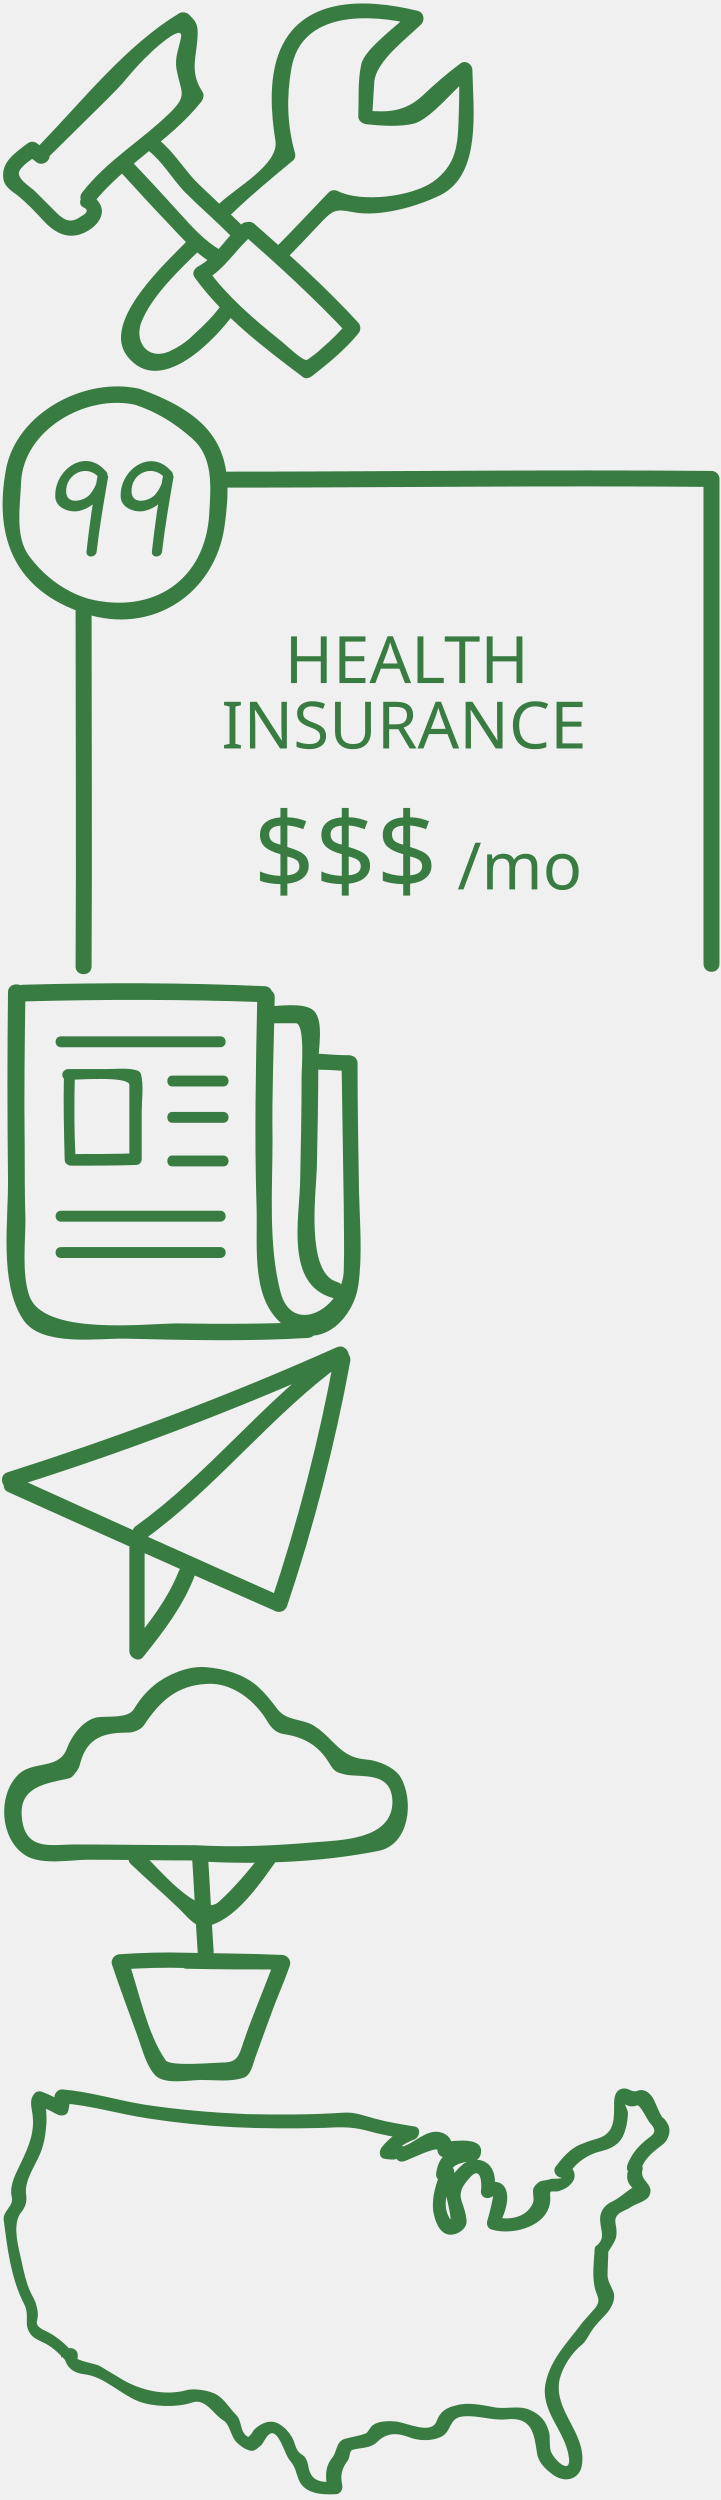
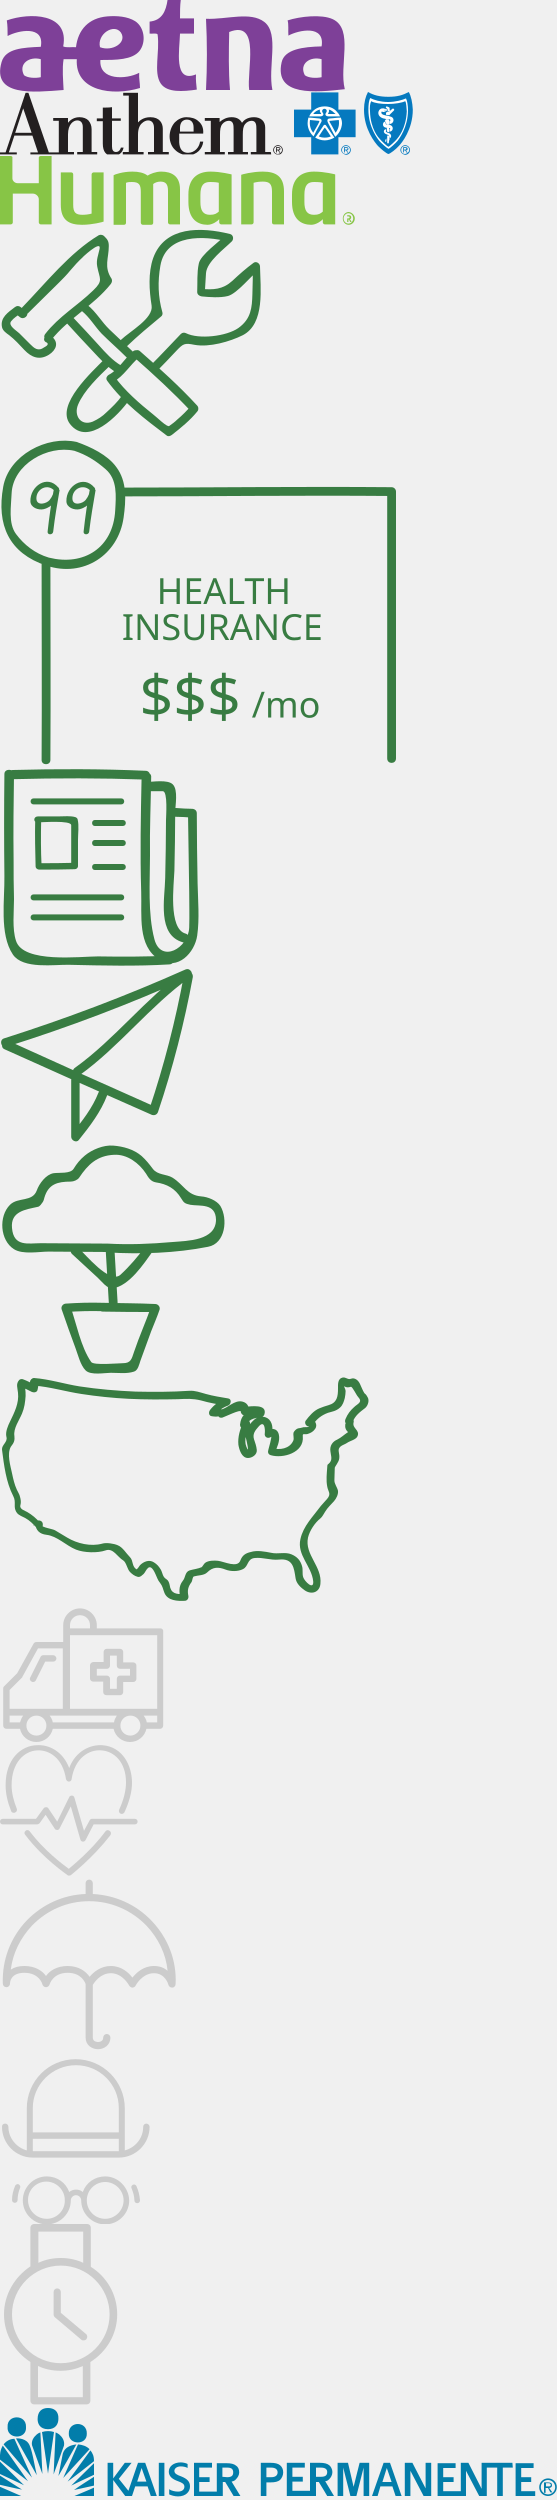
- <svg xmlns="http://www.w3.org/2000/svg" width="99.1" height="344" viewBox="0 0 99.1 344">
-   <svg viewBox="0 0 65.6 52.7" enable-background="new 0 0 65.6 52.7" width="65.6" height="52.7" id="icon_build" y="0">
+ <svg xmlns="http://www.w3.org/2000/svg" width="139.2" height="625" viewBox="0 0 139.2 625">
+   <svg viewBox="0 0 86.2 22.9" enable-background="new 0 0 86.2 22.9" width="86.2" height="22.9" id="aetna" y="0">
+     <g fill="#7E4098">
+       <path d="M49 18.6c-5.7 2.3-4.1-6.2-4-10.2h3.5V4.6H45c0-1.6 0-3.2.2-4.7h-3.3c-.4 2.9-1.4 5.2-4.5 5.5v3c.6.1 1.7-.2 2 .2.6 4.5-1.1 9.5.8 12.3 1.6 2.3 5.5 2 9 1.5-.1-1.2-.3-2.3-.2-3.8zM33.8 5.3c-1.9-1.2-4.6-1.4-7-1.2-4.6.4-7.3 3.3-7.8 7.7-1-.1-2.4.2-3.2-.2 1.6-8.4-8.4-8.5-14.1-6.5.2 1.2.2 2.6.2 3.9 2.6-1.4 9.3-2.8 8.3 2.7-4.5.2-8.8.4-9.8 3.8-2.5 8.7 7.9 7.6 15.5 7-.1-2.3-.4-5.4 0-7.7h3.3c-.5 8 8.9 9.3 15.8 7.2 0-1.3-.3-2.4-.2-3.8-3.2 1.7-10.1 2-9.7-3.2 3.8 0 8 0 9.8-2.3 1.7-2.2 1.2-5.9-1.1-7.4zm-23.6 14c-1.4.3-3.3.2-4.2-.5-1.5-2.9 1.4-4.8 4.2-4v4.5zM25 11.8c-.8-3.3 3.5-6 5.2-3.7 1.7 2.5-2.1 4.9-5.2 3.7zM66.1 5.5c-3.5-2.7-9.3-.6-14.6-.8.3 5.6.3 12.2 0 17.8h6c-.4-4.8-.3-9.6-.2-14.5 8-3.2 4.3 9.8 5 14.5h5.8c-1.2-5.8 1.8-14-2-17zM83.2 4.8c-2.8-1.3-8.2-.7-11.3.3.3 1 .1 2.5.2 3.8 2.6-1.4 9.2-2.8 8.3 2.7-4.6.1-9.3.7-10 4-1.9 8.6 8.6 7.5 15.8 6.7-1.5-5.9 2.3-15-3-17.5zm-2.8 14.5c-1.4.3-3.3.2-4.2-.5-1.5-2.9 1.4-4.8 4.2-4v4.5z" />
+     </g>
+   </svg>
+   <svg viewBox="0 0 103.1 15.6" enable-background="new 0 0 103.1 15.6" width="103.1" height="15.6" id="anthem-bluecross" y="23">
+     <path fill="none" d="M-.1 0h103.2v15.9H-.1zM-.1 0h103.2v15.9H-.1z" />
+     <path fill="#fff" d="M97 2.2s3.2 0 4.7-1.1c0 0 .7.8.7 3.5s-1.1 7.6-5.3 9.8c0 0-4.9-1.8-5.3-10 0 0-.2-1.8.7-3.4 0 .1 1.8 1 4.5 1.2" />
+     <path fill="#0579BF" d="M85.3 14.5c0-.6.5-1.2 1.2-1.2.6 0 1.2.5 1.2 1.2 0 .6-.5 1.2-1.2 1.2-.6-.1-1.2-.6-1.2-1.2m2.2 0c0-.6-.4-1-1-1s-1 .4-1 1 .4 1 1 1c.6-.1 1-.5 1-1m-1.3.6H86v-1.3h.6c.3 0 .5.1.5.4 0 .3-.2.4-.4.4l.4.6h-.2l-.4-.6h-.3v.5zm.3-.7c.2 0 .4 0 .4-.2s-.2-.2-.3-.2h-.4v.4h.3z" />
+     <path fill="#fff" d="M81.2 12.4c2.5 0 4.5-2 4.5-4.5s-2-4.5-4.5-4.5-4.5 2-4.5 4.5c-.1 2.4 2 4.5 4.5 4.5" />
+     <path fill="#0579BF" d="M82 5.5c0-.3.4-.4.2-1.1.7.1 1.2.7 1.7 1.1H82zM80.3 5.5h-2c.4-.6 1.1-1 1.7-1.1-.2.7.3.8.3 1.1M84.7 7c.2 1.4-.2 2.4-.8 3.2 0 0-1.3-2.5-1.5-2.7-.1-.3 0-.3.2-.3.1 0 2.1-.2 2.1-.2M77.5 7s2 .2 2.1.2c.2 0 .3 0 .2.3-.1.3-1.5 2.7-1.5 2.7-.6-.8-1-1.8-.8-3.2M82.7 11.1c-.4.2-.9.3-1.5.3s-1.1-.1-1.5-.3c0 0 1.4-2.2 1.5-2.2.1 0 1.5 2.2 1.5 2.2M88.9 4.4h-4.3V.1h-6.8v4.3h-4.3v6.9h4.3v4.3h6.8v-4.3h4.3V4.4zm-10.7.4c.8-.8 1.8-1.2 3-1.2 1.1 0 2.2.4 2.9 1.2.4.4.7.8.9 1.3h-2.9c-.3 0-.5-.1-.6-.2-.2-.2-.2-.4 0-.7.4-.5.1-1-.4-1-.4 0-.8.5-.4 1 .2.3.2.5 0 .7-.1.1-.4.2-.6.2h-2.8c.2-.5.5-.9.9-1.3m-1.3 3c0-.5.1-1 .2-1.4 1 0 2 .2 2.5.2.6 0 1.1.4.6 1.1-.4.7-1.6 2.9-1.8 3.4-.8-.7-1.5-1.9-1.5-3.3m4.3 4.3c-.9 0-1.7-.3-2.4-.7.4-.5 1.9-2.7 2-2.9.1-.2.2-.3.4-.3s.3.1.4.3c.1.2 2 2.9 2 2.9-.7.4-1.6.7-2.4.7m2.6-.9c-.1-.1-1.4-2.7-1.8-3.5-.4-.8 0-1.1.6-1.1s1.5-.2 2.6-.2c.2.5.3.9.3 1.5-.1 1.3-.7 2.5-1.7 3.3" />
+     <path fill="#0579BF" d="M100.1 14.5c0-.6.5-1.2 1.2-1.2.6 0 1.2.5 1.2 1.2 0 .6-.5 1.2-1.2 1.2-.7-.1-1.2-.6-1.2-1.2m2.2 0c0-.6-.4-1-1-1s-1 .4-1 1 .4 1 1 1c.5-.1 1-.5 1-1m-1.3.6h-.2v-1.3h.6c.3 0 .5.1.5.4 0 .3-.2.4-.4.4l.4.6h-.2l-.4-.6h-.3v.5zm.2-.7c.2 0 .4 0 .4-.2s-.2-.2-.3-.2h-.3v.4h.2zM102.2 0c-1.5.8-2.9 1.2-5.1 1.2-2.2 0-3.7-.4-5.1-1.2-.6 1.1-1 2.6-1 4.4 0 5 2.8 8.3 3.5 9.1.7.7 2.1 1.9 2.6 2 .5-.1 1.9-1.2 2.6-2 .7-.7 3.5-4.1 3.5-9.1-.1-1.8-.4-3.3-1-4.4m-2.8 12.2c-.4.5-2 2-2.3 2-.3-.1-1.9-1.5-2.3-2-.3-.4-2.7-3.3-2.7-7.8 0-1 .1-2.4.5-2.9.8.5 2.6 1 4.4 1 1.9 0 3.6-.5 4.5-.9.3.5.5 1.9.5 2.9 0 4.4-2.3 7.3-2.6 7.7M96.4 4.2s0 .1-.1.1-.1 0-.2-.1H96s.2-.1.4 0M101.3 2.3c-.8.4-2.6.7-4.3.7-1.7 0-3.4-.2-4.2-.7-.3.5-.4 1.6-.3 2.5.1 4.5 2.2 6.7 2.5 7 .4.5 1.8 1.8 2.1 1.9.3-.1 1.7-1.4 2.1-1.9.3-.4 2.3-2.5 2.5-7-.1-.9-.1-2.1-.4-2.5m-4.8 10.2c-.2 0-.2-.2-.2-.3 0-.2.2-.5.3-.6v.4c0 .1 0 .4-.1.5m.7.3s-.2.1-.4 0v-1.9h.2c.1 0 .2.1.3.2.1.1.1.5.1.7-.2.5-.2.9-.2 1m.1-1.1v-.5c0-.1 0-.2-.1-.3l-.2-.2c-.1 0-.1 0-.3-.1-1.1-.3-.8-1.3-.2-1.3v.6c-.2.1 0 .1 0 .1.1 0 .3.1.4.2.1 0 .3.1.4.1.7.4.6 1.1 0 1.4m-.6-2.3V9h.6v1.1c-.1 0-.2-.1-.3-.1-.1 0-.2-.1-.3-.2v-.4zm.7.5V9.3c.1-.1.2-.1.1-.3H97c-.1 0-.2 0-.6-.1-.9-.2-.8-1.3-.2-1.5l.2.4.1.3h.6c.1 0 .1 0 .3.1 1.2.3.9 1.7 0 1.7m-1.2-2.7l.3-.4.8.1v1.3l-.7-.2-.2-.4-.2-.4zm1.2.8c-.1-.4 0-.8 0-.8.4 0 .1-.4 0-.4h-.5c-.2 0-.4 0-.6-.1-2.3-.3-2-2.4-.8-2.6.8-.1 1.3.2 1.4.5 0 0-.2.1-.4.1h-.6c.1.1.5.2.7.3h-.7c-.2 0-.3-.1-.5-.1-.1.2-.2.7.8.9.1 0 .3.1.5.1s.4.1.5.1c.1 0 .1 0 .2.1 1.5.2 1.1 1.9 0 1.9m1.1-3.4l-1 1s-.1.2-.2.2l-.8-.1v-.6c.2 0 .2 0 .3-.1v-.1c.3.1.5.1.6.1l-.1-.1c-.1 0-.2-.1-.4-.1.1-.1.1-.2.1-.2s0-.1-.1-.2c-.1-.3-.4-.4-.4-.4-.1-.1 0-.1 0-.2 0-.3.2-.2.5-.1.2.1.4.2.4.3 0 0 0 .7.1.7.1-.1.5-.4.6-.5.2-.2.6.1.4.4" />
+     <path fill="#231F20" d="M68.3 14.5c0-.6.5-1.2 1.2-1.2.6 0 1.2.5 1.2 1.2 0 .6-.5 1.2-1.2 1.2-.7-.1-1.2-.6-1.2-1.2m2.2 0c0-.6-.4-1-1-1s-1 .4-1 1 .4 1 1 1c.6-.1 1-.5 1-1m-1.3.6H69v-1.3h.6c.3 0 .5.1.5.4 0 .3-.2.4-.4.4l.4.6h-.2l-.4-.6h-.3v.5zm.3-.7c.2 0 .4 0 .4-.2s-.2-.2-.3-.2h-.4v.4h.3zM49.6 7.3c-.7-.7-1.8-1-3-1-1.1 0-2.1.5-2.9 1.3-.8.9-1.3 2.2-1.3 3.5 0 1.3.5 2.6 1.4 3.4.8.8 2 1.3 3.2 1.3 2.3 0 3.6-1.7 3.8-3.3v-.1H50v.1c-.2 1.3-1.3 2.7-3 2.7-1.4 0-2.1-.9-2.2-2.6v-2.2h6v-.1c.1-1.2-.3-2.3-1.2-3m-1.2 2.6H45v-1c0-.6.2-1.2.5-1.5.3-.3.7-.5 1.2-.5 1.1 0 1.7.7 1.7 2v1zM30.9 13.9h-.7v.1c-.1.3-.4 1-1.2 1-.7 0-1-.5-1-1.4V7.2h2.2v-.6H28V3.8h-.1c-.5.1-1.6.1-2.1.1h-.1v2.7h-1.5v.7h1.5v5.6c0 2.1.9 3.1 2.6 3.1 2.1-.1 2.5-1.6 2.6-2.1zM22.9 15V9.3c0-.9-.3-1.6-.8-2.2-.5-.5-1.3-.8-2.2-.8-1.2 0-2.2.5-2.9 1.4V6.5h-3.7v.7H14.7v7.9h-2.5L7.1.2h-.7l-5 14.9H-.1v.7H4.2v-.7h-2l1.4-4.2h4.5l1.4 4.2H7.6v.7H18.5V15H17v-4.4c0-2.6 1.4-3.5 2.3-3.5.9 0 1.4.6 1.4 1.7V15H19.3v.7H24.3V15H22.9zM5.8 4.1l2.1 6.1H3.8l2-6.1zM40.7 15V9.2c0-1.4-.8-2.9-3.1-2.9-1.8 0-2.7.9-3.1 1.3V.2h-3.7v.7H32.2V15h-1.5v.7H35.9V15H34.5v-4.4c0-1.5.5-2.4 1-2.8.4-.4 1-.7 1.5-.7 1.2 0 1.5 1 1.5 1.9v6H37v.7H42.2V15h-1.5zM67.7 15h-1.4V8.9c0-1.6-1.1-2.6-2.8-2.6-1.7 0-2.6.8-3 1.4-.5-.9-1.3-1.4-2.6-1.4-1.2 0-2.2.5-3 1.2v-1h-3.7v.7h1.5V15h-1.5v.7H56.2V15H55v-4.3c0-1.3.1-2.1.6-2.7.4-.5 1-.8 1.6-.8.8 0 1 .6 1 .6.2.4.2 1 .2 1.6V15H57v.7H62V15h-1.3v-4.3c0-1.3.1-2.1.6-2.7.4-.5 1-.8 1.6-.8.8 0 1 .6 1 .6.2.4.2 1 .2 1.6V15H62.7v.7h5.1v-.1l-.1-.6z" />
+   </svg>
+   <svg viewBox="0 0 88.7 17.1" enable-background="new 0 0 88.7 17.1" width="88.7" height="17.1" id="humana" y="39">
+     <path fill="#87C546" d="M88.7 15.6c0 .9-.7 1.6-1.5 1.6-.9 0-1.5-.7-1.5-1.6 0-.9.7-1.6 1.5-1.6.8.1 1.5.8 1.5 1.6m-2.8 0c0 .7.5 1.3 1.2 1.3s1.2-.6 1.2-1.3c0-.7-.5-1.3-1.2-1.3-.6 0-1.2.6-1.2 1.3m1.2-.8c.4 0 .7.1.7.5 0 .3-.1.4-.3.5l.1.2c.1.1.2.3.3.5H87.6c-.1-.1-.2-.2-.2-.3l-.1-.3h-.2v.6H86.8v-1.7h.3zm-.2.8h.2c.2 0 .3-.1.3-.3 0-.2-.2-.2-.4-.2h-.2v.5zM23.4 4.1c-.2 0-.5.2-.5.5v9.8c-.7.2-1.5.3-2.3.3-1.7 0-2.3-.6-2.3-2.5V4.6c0-.3-.2-.5-.5-.5h-2.6v8.1c0 3.8 2 5 5.3 5 2.6 0 5.2-.7 5.4-.8V4.1h-2.5zm39.5 13c.2 0 .5-.2.5-.5V6.7c.7-.2 1.5-.3 2.3-.3 1.7 0 2.3.6 2.3 2.5v7.7c0 .3.2.5.5.5H71V8.9c0-3.8-2-5-5.3-5-2.6 0-5.2.7-5.4.8v12.4h2.6zM52.6 3.9c-3.3 0-5.5 1.8-5.5 5.7v1.9c0 4.3 2.3 5.7 4.8 5.7 1.2 0 2.5-.9 2.9-1.4v.8c0 .2.2.5.5.5h2.6V4.6c-.1 0-2.7-.7-5.3-.7m2.1 10c-.6.5-1 .8-2.2.8-1.7 0-2.4-1-2.4-3.2V9.7c0-2.5.9-3.2 2.4-3.2 1.2 0 1.9.1 2.2.2v7.2zm23.8-10c-3.3 0-5.5 1.8-5.5 5.7v1.9c0 4.3 2.3 5.7 4.8 5.7 1.2 0 2.5-.9 2.9-1.4v.8c0 .2.2.5.5.5h2.6V4.6s-2.6-.7-5.3-.7m2.2 10c-.6.5-1 .8-2.2.8-1.7 0-2.4-1-2.4-3.2V9.7c0-2.5.9-3.2 2.4-3.2 1.3 0 1.9.1 2.2.2v7.2zM0 17.1h2.7c.2 0 .5-.2.5-.5V9.4h5c.8 0 1.5.7 1.5 1.4v5.8c0 .2.2.5.5.5h2.7V0h-2.7c-.3 0-.5.2-.5.4v6.4H4.4c-.7 0-1.3-.6-1.3-1.2V.4C3.2.3 3 0 2.7 0H0v17.1zM40.3 3.9c-1.4 0-2.8.6-3.4 1-.9-.7-2.2-1-3.8-1-2.4 0-4.4.7-4.7.9v12.4H31c.3 0 .5-.2.5-.5v-10c.5-.2 1-.2 1.5-.2 1.8 0 2.2.7 2.2 2.5v7.7c0 .2.2.5.5.5h2.1c.3 0 .5-.2.5-.5V7c.5-.4 1.2-.6 1.8-.6 1.3 0 1.9.6 1.9 2.3v7.9c0 .2.2.5.5.5H45V8.3c0-3.3-2.1-4.4-4.7-4.4" />
+   </svg>
+   <svg viewBox="0 0 65.6 52.7" enable-background="new 0 0 65.6 52.7" width="65.6" height="52.7" id="icon_build" y="57">
    <path fill="#387C42" d="M11.4 28.5c.8.3.7.8-.3 1.3-1.6 1.2-2.6.2-3.6-.8l-2.7-2.7c-.6-.6-2.9-1.9-2-3 .6-.8 1.6-1.4 2.4-2H3.7c.4.3.9.7 1.3 1 1 .8 2.5-.6 1.5-1.5-.4-.3-.9-.7-1.3-1-.5-.4-1-.4-1.5 0C2 21.1 0 22.4.5 24.8c.2.9 1.1 1.5 1.8 2 1.4 1.1 2.6 2.4 3.8 3.7 1.8 1.9 3.8 2.6 6.1 1.2 1.9-1.2 2.6-3.1.7-4.6-1.1-.9-2.6.6-1.5 1.4zM7 21.3c2.6-2.6 5.2-5.1 7.8-7.7.9-.9 1.9-1.9 2.7-2.9 1-1.2 2.1-2.4 3.3-3.5-.9.8 4.6-4.5 4.1-2-.3 1.5-.9 2.8-.6 4.4.6 3.2 1.6 3.5-1 6-3.9 3.8-8.6 6.5-12 10.9-.8 1 .6 2.5 1.5 1.5 4.3-5.4 10.6-8.6 14.9-14 .3-.4.4-.9.2-1.3-2-3-.7-5.1-.7-8.2 0-1.3-.4-1.7-1.2-2.5-.3-.3-.9-.4-1.3-.2-7.3 4.4-13.2 11.9-19.1 18-1 1 .5 2.5 1.4 1.5zM20.4 20.7c2 1.6 3.3 3.9 5 5.7 2 2 4.2 3.9 6.2 5.9 1 .9 2.5-.5 1.5-1.5l-5.7-5.4c-2-1.9-3.4-4.5-5.6-6.2-1-.8-2.5.7-1.4 1.5zM16.8 23.9c2.1 2.3 4.2 4.6 6.4 6.9 1.9 2 3.6 4 6 5.4 1.2.7 2.2-1.1 1.1-1.8-2.2-1.3-3.9-3.2-5.6-5.1-2.1-2.3-4.2-4.6-6.4-6.9-1-1-2.4.5-1.5 1.5zM28.3 38.5c2.7-1.5 4.2-4.3 6.5-6.2 1-.9-.5-2.3-1.5-1.5-2.2 1.8-3.5 4.5-6.1 5.9-1.2.7-.1 2.5 1.1 1.8zM26.8 38.2c3.9 5.4 9.6 9.7 14.9 13.7.4.3.9.1 1.3-.2 2.3-1.8 4.5-3.6 6.3-5.8.9-1-.6-2.5-1.5-1.5-1.1 1.3-2.2 2.4-3.5 3.5-.6.6-1.3 1.1-2 1.6-.5.4-3.2-2.3-3.9-2.8-3.5-2.8-7.2-6-9.8-9.6-.8-1.1-2.6 0-1.8 1.1zM33.5 32.3c4.9 4.3 9.8 8.8 14.3 13.6.9 1 2.4-.5 1.5-1.5-4.4-4.8-9.4-9.3-14.3-13.6-1-.9-2.5.6-1.5 1.5zM26 32.9c-2.8 2.9-12.2 11.3-8.5 16.1 4.5 5.8 12.2-2.3 14.8-6 .8-1.1-1-2.1-1.8-1.1-1.1 1.6-2.5 2.9-3.9 4.2-1 1-2.1 1.7-3.4 2.3-3 1.2-4.8-1.5-3.7-4.2 1.5-3.6 5.2-7.1 8-9.8.9-1-.6-2.5-1.5-1.5zM31.8 29.5c2.7-2.6 5.6-5 8.5-7.4.3-.2.4-.7.3-1-1.1-3.9-1.2-7.7-.5-11.7 1.4-8 10.9-7.5 17-6-.2-.6-.3-1.2-.5-1.8-1.6 1.7-6.5 5.1-6.9 7.3-.5 2.3-.3 4.8-.4 7.1 0 .6.5 1 1.1 1.1 2 .2 4.6.4 6.6-.1 2.4-.7 5.8-5.1 7.8-6.6-.5-.3-1.1-.6-1.6-.9 0 2.3 0 4.6-.1 7-.1 3.4-.3 6.2-3.5 8.5-3 2.1-9.9 2.9-13.1 1.3-.4-.2-.9-.2-1.3.2-2.5 2.6-5 5.3-7.5 7.8-.9 1 .5 2.5 1.5 1.5 1.6-1.6 3.2-3.3 4.8-5 1.8-1.9 2.1-2.1 4.6-1.6 3.7.7 8.9-.8 12.1-2.4C66.3 23.9 65.1 15 65 9.6c0-.7-.9-1.4-1.6-.9-1.9 1.4-3.6 2.9-5.3 4.5-2.4 2.2-4.8 2.3-7.9 2l1 1c.1-1.6.2-3.3.3-4.9.2-2.9 4.6-6.1 6.5-8 .5-.6.3-1.6-.5-1.8-7.3-1.8-16.3-2-19.2 6-1.3 3.7-1 8.1-.4 11.9.5 3.2-5.4 6.4-7.7 8.6-.9 1 .6 2.5 1.6 1.5z" />
  </svg>
-   <svg viewBox="0 0 99.1 81.1" enable-background="new 0 0 99.1 81.1" width="99.1" height="81.1" id="icon_healthcard" y="53">
+   <svg viewBox="0 0 99.1 81.1" enable-background="new 0 0 99.1 81.1" width="99.1" height="81.1" id="icon_healthcard" y="110">
    <g>
      <text transform="translate(39.172 40.992)">
        <tspan x="0" y="0" fill="#387C42" font-family="'ProximaNova-Regular'" font-size="8.989">HEALTH</tspan>
        <tspan x="-8.7" y="9" fill="#387C42" font-family="'ProximaNova-Bold'" font-size="8.989">INSURANCE</tspan>
      </text>
      <text transform="translate(62.92 69.379)" fill="#387C42" font-family="'ProximaNova-Regular'" font-size="8.989">/mo</text>
      <text transform="translate(34.852 69.379)" fill="#387C42" font-family="'ProximaNova-Bold'" font-size="14.768">$$$</text>
    </g>
    <path fill="#387C42" d="M30.1 14.1c22.6 0 45.2-.3 67.8-.1l-1.1-1.1v66.7c0 1.5 2.2 1.5 2.2 0V12.9c0-.6-.5-1.1-1.1-1.1-22.6-.2-45.2.1-67.8.1-1.5-.1-1.5 2.2 0 2.2zM12.6 80c.1-16.5 0-33.1 0-49.6 0-1.5-2.3-1.5-2.2 0 0 16.5.1 33.1 0 49.6 0 1.4 2.2 1.4 2.2 0zM19.2.5C11.7-1.2 2.2 3.8.8 11.7c-1.7 9.5 1.4 16.6 10.8 19.7 9.3 3.1 18-2.7 19.3-12 .6-4.3.9-9-1.8-12.6-2.2-3.1-6.5-5.1-9.9-6.3-1.4-.5-2 1.7-.6 2.2 3 1 5.4 2.5 7.8 4.6 3 2.6 2.6 6.7 2.4 10.3-.5 9.3-7.8 14-16.6 11.8-3.4-1-6.2-3.2-8.2-5.9-2-2.7-1.2-7-1.1-10.1.3-7.3 9-12.2 15.7-10.7 1.4.3 2-1.9.6-2.2zM14.6 11.9c-2.8-3.4-7.1-.3-7 3.4 0 1.6 2 2.3 3.3 2 2.4-.6 3.5-2.5 3.9-4.8.1-.9-1.2-1.3-1.3-.4-.7 3.6-1.2 7.2-1.6 10.8-.1.9 1.3.9 1.4 0 .4-3.5 1-6.9 1.6-10.4-.4-.1-.9-.2-1.3-.4-.2 1.1-.4 1.9-1.2 2.9-.7.9-3.2 1.6-3.3-.3-.1-2.5 2.9-4 4.6-1.9.4.8 1.4-.2.9-.9zM23.6 11.9c-2.7-3.3-7.1-.4-7 3.4 0 1.6 2 2.3 3.3 2 2.4-.6 3.5-2.5 3.9-4.8.1-.9-1.2-1.3-1.3-.4-.7 3.6-1.2 7.2-1.6 10.8-.1.9 1.3.9 1.4 0 .4-3.5 1-6.9 1.6-10.4-.4-.1-.9-.2-1.3-.4-.2 1.1-.4 1.9-1.2 2.9-.7.9-3.2 1.6-3.3-.3-.1-2.7 3-3.9 4.6-1.9.4.8 1.4-.2.9-.9z" />
  </svg>
-   <svg viewBox="0 0 50 49.8" enable-background="new 0 0 50 49.8" width="50" height="49.8" id="icon_news" y="135">
+   <svg viewBox="0 0 50 49.8" enable-background="new 0 0 50 49.8" width="50" height="49.8" id="icon_news" y="192">
    <path fill="#387C42" d="M3.2 2.8c11.1-.3 22.1-.3 33.2.1 1.5 0 1.4-2.2 0-2.2C25.3.2 14.2.2 3.2.5c-1.5 0-1.5 2.3 0 2.3zM35.4 2.2c-.2 9.6-.4 19.2-.1 28.8.2 5.8-1 13.5 4.5 16.9 4.7 2.9 8.9-1.8 9.5-6 .6-4.2.2-8.7.1-13-.1-5.9-.2-11.8-.2-17.6 0-1.4-2.3-1.5-2.2 0l.3 19.6c0 3 .1 6 0 9-.2 5.2-7.1 9-8.7 2.9-1.7-6.5-1.1-14.2-1.1-20.9-.1-6.6.2-13.2.3-19.8-.1-1.3-2.3-1.3-2.4.1zM1.1 1.5C1 10 1 18.5 1.1 27c.1 5.9-1.3 14.5 2.1 19.6 2.5 3.8 10.5 2.5 14.1 2.6 8.4.2 16.8.4 25.1-.1 1.4-.1 1.5-2.3 0-2.2-6 .3-11.9.3-17.9.2-4.4 0-18.7 1.8-20.5-3.9-1-3-.5-7.3-.5-10.4-.1-3.3-.1-6.5-.1-9.8-.1-7.2 0-14.4.1-21.5C3.4.1 1.1.1 1.1 1.5zM36.5 5.8h4.2c1.3 0 .8 6.4.8 7.2 0 4.8-.1 9.7-.2 14.5-.1 5.2-2.1 14.3 4.5 16.1 1.4.4 2-1.8.6-2.2-4.4-1.2-2.9-12.4-2.8-15.7.1-4.9.2-9.7.2-14.6 0-1.7.8-5.6-.6-7-1.3-1.3-5.1-.6-6.7-.6-1.5.1-1.5 2.3 0 2.3zM48 10.2c-1.3 0-2.6-.1-4-.2-1.5 0-1.5 2.2 0 2.2 1.3 0 2.6.1 4 .2 1.5.1 1.5-2.2 0-2.2zM8.4 9.1h21.9c1 0 1-1.5 0-1.5H8.4c-1 0-1 1.5 0 1.5zM8.4 33.1h21.9c1 0 1-1.5 0-1.5H8.4c-1 0-1 1.5 0 1.5zM8.4 38.1h21.9c1 0 1-1.5 0-1.5H8.4c-1 0-1 1.5 0 1.5zM9.3 13.6c1.1 0 8.5-.6 8.5.7v10.2l.8-.8c-3 .1-6 .1-9 .1l.8.8c-.2-3.9-.2-7.8-.1-11.7 0-1-1.5-1-1.5 0-.1 3.9 0 7.8.1 11.7 0 .4.3.7.8.8 3 0 6 0 9-.1.4 0 .8-.3.8-.8V18c0-1.7.3-3.6-.1-5.2-.1-.3-.3-.4-.5-.5-1.3-.4-2.8-.2-4.2-.2H9.5c-1.2 0-1.2 1.5-.2 1.5zM23.7 14.5h7c1 0 1-1.5 0-1.5h-7c-.9 0-.9 1.5 0 1.5zM23.7 19.5h7c1 0 1-1.5 0-1.5h-7c-.9 0-.9 1.5 0 1.5zM23.7 25.5h7c1 0 1-1.5 0-1.5h-7c-.9 0-.9 1.5 0 1.5z" />
  </svg>
-   <svg viewBox="0 0 48.4 43.3" enable-background="new 0 0 48.4 43.3" width="48.4" height="43.3" id="icon_paper-plane" y="185">
+   <svg viewBox="0 0 48.4 43.3" enable-background="new 0 0 48.4 43.3" width="48.4" height="43.3" id="icon_paper-plane" y="242">
    <path fill="#387C42" d="M1.6 19.7C17.2 14.8 32.5 9 47.4 2.3c1.3-.6.2-2.5-1.1-1.9C31.5 7 16.4 12.7 1 17.6c-1.3.4-.7 2.6.6 2.1zM46 1.7c-2.1 11.4-5 22.7-8.7 33.7-.5 1.4 1.7 2 2.2.6 3.7-11 6.6-22.3 8.7-33.7.2-1.5-1.9-2.1-2.2-.6zM1.1 20.3c12.2 5.5 24.3 10.9 36.6 16.3 1.3.6 2.5-1.4 1.1-1.9-12.2-5.4-24.4-10.9-36.5-16.4-1.4-.6-2.5 1.4-1.2 2zM19.9 26.8c9.9-7.1 17.6-17.3 27.5-24.4 1.2-.8 0-2.8-1.1-1.9-9.9 7.1-17.6 17.3-27.5 24.4-1.3.8-.1 2.7 1.1 1.9zM17.8 28v14.2c0 .9 1.3 1.6 1.9.8 2.8-3.5 5.5-7 7.1-11.2.5-1.4-1.7-1.9-2.2-.6-1.5 3.8-4 7-6.6 10.2.6.3 1.3.5 1.9.8V28c.2-1.5-2.1-1.5-2.1 0z" />
  </svg>
-   <svg viewBox="0 0 56.3 57.6" enable-background="new 0 0 56.3 57.6" width="56.3" height="57.6" id="icon_plant" y="229">
+   <svg viewBox="0 0 56.3 57.6" enable-background="new 0 0 56.3 57.6" width="56.3" height="57.6" id="icon_plant" y="286">
    <path fill="#387C42" d="M25.7 39.7c-3.1-.1-6.2 0-9.2.2-.7 0-1.3.7-1.1 1.4 1.1 3.3 2.3 6.5 3.5 9.8.6 1.6 1.2 4.2 2.5 5.5 1.3 1.3 4.8.6 6.3.6 1.9 0 4 .3 5.8-.3 1-.3 1.3-1.8 1.6-2.7.9-2.5 1.8-5 2.7-7.4.7-1.8 1.5-3.6 2.1-5.4.2-.7-.4-1.4-1.1-1.4-4.3-.2-8.7-.2-13.1-.3-1.5 0-1.4 2.2 0 2.2 4.4.1 8.8.1 13.2.1-.4-.5-.7-.9-1.1-1.4-1.3 3.8-3 7.5-4.3 11.4-.6 1.8-.8 2.8-2.8 2.8-1.1 0-7.3.6-7.9-.3-2.6-3.7-3.7-9.7-5.2-13.9-.4.5-.7.9-1.1 1.4 3.1-.2 6.2-.3 9.2-.2 1.5.2 1.5-2.1 0-2.1zM26.4 26.1c.3 4.5.5 9 .8 13.5.1 1.4 2.3 1.5 2.2 0-.3-4.5-.5-9-.8-13.5 0-1.4-2.3-1.4-2.2 0zM26.9 24.9c-5.6 0-11.1-.1-16.7-.1-3.1 0-6.8 1-7.2-3.8-.4-4.2 3.4-4.6 6.5-5.3.5-.1.9-.8 1.2-1.2.2-.3.3-.7.4-1.1 1-3.4 3.3-4 6.6-4 .7 0 1.7-.4 2.1-1 2.2-3.3 4.5-5.5 8.7-5.7 3.3-.2 6.3 2.1 8 4.7.6 1 1.2 2 2.5 2.2 2.7.4 4.8 1.5 6.3 4 .7 1.2 1 1.3 2.3 1.6 2.3.4 6.3-.5 6.4 3.7 0 5.3-7.2 5.3-10.8 5.6-5.7.5-11 .7-16.3.4-1.4-.1-1.4 2.2 0 2.2 8.2.5 17 .2 25.1-1.4 4.4-.8 5-7 3.1-10.2-.9-1.4-3.2-2.3-4.8-2.4-3.6-.3-4.3-2.9-7.2-4.7-1.5-.9-3.7-.6-4.9-2.2C37.3 5 36.5 4 35.4 3c-2-1.7-4.6-2.4-7.1-2.6-2.4-.2-5.3 1-7.1 2.5-1.2 1-2 2-2.8 3.3-.8 1.3-3.6.9-5 1.1-1.9.3-3.6 2.6-4.2 4.3-1.1 3-4.7 1.6-6.7 3.6-2.9 2.9-2.5 8.9 1 11.1 2.2 1.4 6.3.6 8.6.6 4.9 0 9.9.1 14.8.1 1.5.1 1.4-2.1 0-2.1zM18 27.5c2.1 2 4.3 3.9 6.4 5.9.9.8 2.4 2.9 3.8 2.7 4.2-.7 7.7-6.1 10-9.3.9-1.2-1.1-2.3-1.9-1.1-1.9 2.5-3.9 4.9-6.2 7-2.7 2.4-8.7-5.1-10.5-6.7-1.1-1.1-2.6.5-1.6 1.5z" />
  </svg>
-   <svg viewBox="0 0 92.4 56.5" enable-background="new 0 0 92.4 56.5" width="92.4" height="56.5" id="icon_usa" y="287">
+   <svg viewBox="0 0 92.4 56.5" enable-background="new 0 0 92.4 56.5" width="92.4" height="56.5" id="icon_usa" y="344">
    <path fill="#387C42" d="M81.8 22.9c-.1 1.5-.3 3.1 0 4.7.2 1.3 1.1 1.8 0 3.1-.5.6-1.1 1.2-1.6 1.8-1.9 2.6-4.4 5-5.1 8.3-.9 4 2.8 6.7 3.2 10.5.2 2.4-2.2 0-2.5-1-.3-.9 0-1.9-.3-2.8-.4-1.4-1.2-2.3-2.6-2.9-1.6-.7-3.4 0-5.1-.4-1.6-.3-3.5-.7-5.1-.2-1.3.3-2.1.8-2.6 2.1-.7 2-4 .3-5.6.1-.9-.1-2.4-.1-3.2.5-.3.2-.7 1-.9 1.1-.9.4-2 .5-3 .8-1.2.4-1 1.8-1.7 2.6-1.1 1.4-.9 2.8-.6 4.5l.9-1.2c-2 .1-3.3-.1-3.6-2.3-.1-.5-.3-1.1-.8-1.4-1-.6-.9-1.5-1.4-2.4-.5-.8-.9-1.3-1.7-1.8-1.2-.8-2.6-.2-3.5.7-.2.2-.3.5-.5.7-.6.6-.7.7-.2.4-1.4-.6-.9-2.2-1.8-3.1-1-1-1.8-2.5-3.1-3-.9-.4-2.8-.7-3.8-.4-2.9.8-6.3 0-8.8-1.5l-3-1.8c-.6-.4-3.4-.7-3.5-1.4H8.4v.2c.5-.2 1.1-.4 1.6-.7-.9-1.1-2-2-3.2-2.7-.5-.3-2-.7-1.7-1.7.2-.7.1-1.4-.1-2.1-.1-.6-.6-1.3-.8-1.8-.6-1.3-.9-2.7-1.2-4.1-.4-1.9-1.3-4.8-.3-6.6.9-1.1 1-1.7.9-2.7-.3-1.9 1.2-3.9 1.9-5.6.6-1.4.8-2.9.9-4.4 0-.6 0-1.3-.1-1.9-.6-.2-.5-.1.3.2.5.2.9.5 1.4.7.5.2 1.3.1 1.4-.6.2-.9.2-1 .1-2l-1 1c4 .3 7.9 1.5 11.9 2.1 3.9.6 7.8 1 11.7 1.2 4.1.2 8.3.2 12.4.1 2.1-.1 3.6-.2 5.7.3 2.1.6 4.2 1 6.4 1.3V5.6c-1.7.6-3 1.5-4.1 2.9-.3.4-.4 1.2.2 1.5.3.1 2 .3 1.8 0 .3.4.6.5 1.1.4.4-.1 4.7-2.2 4.6-1.5 0 .5.5 1 1 .9.7 0 1.3 0 2-.1 1.2.3 1.3-.1.5-1-.8 0-1.4.3-2.1.6-1.1.5-1.5 1.9-1.6 2.9 0 .5.4 1 1 .9.2 0 .4 0 .6-.1-.3-.5-.5-1-.8-1.4-.8 1.7-1.4 3.7-1.2 5.6.2 1.2.8 3.3 2.4 3.3 1 0 2.3-.8 2.2-2-.1-1-.4-1.8-.7-2.7-.4-1.3.3-2.2 1.1-3.1 1.6-1.9 1.7.8 1.6 1.6-.2 1 .8 1.5 1.6.9.2-.2-.6 3-.7 3.2-.2.6-.1 1.2.6 1.4 3 .9 8.4-.6 8-4.7-.1-.9.4-.4 1.2-.6.9-.3 1.4-.6 1.9-1.3.7-1-.1-2.3-1.1-2.5.2.5.4.9.6 1.4.9-1.4 2.1-2.3 3.7-2.9 1-.3 2-.4 3-1.3.7-.6 1-1.6 1.2-2.4.1-.5.2-1.2.2-1.7 0-.6-.6-1.4-.3-1.2.5.3 1 .3 1.6.1.4-.1 1.4 2.1 1.8 2.5 1.3 1.4-.1 1.7-1 2.6-.9.8-1.6 1.7-2.1 2.9-.2.4-.2.9.1 1.2-.1-.1-.2-.2-.2.7 0 .4.2.9.5 1.2.7.9.8-.1.1.3-.9.6-1.6 1.3-2.6 1.8-1.2.5-1.9 1.6-1.7 2.9.1 1.2.7 2.2-.5 3.2-.3.1-.3.6-.3.9-.1 1.2 1.8 1.2 1.9 0 0-.2 1-1.4 1.1-2.2.1-.6 0-1.2-.1-1.7-.3-1.6 1.3-1.7 2.1-2.3.7-.5 2.3-.8 2.6-1.7.6-1.5-1.4-1.9-1-3.4.1-.3 0-.7-.2-.9-.1-.1-.2-.1-.2-.2 0 .4.1.8.1 1.2C88.7 9.9 90 9 91.3 8c.7-.6 1.1-1.9.6-2.7-.2-.4-.4-.7-.8-1-.5-.8-.7-1.5-1.1-2.3-.4-.9-1.3-1.7-2.3-1.3-.8.3-1.2-.5-2.1-.3-1.2.3-1.1 1.7-1.1 2.7 0 2-.2 3.6-2.4 4.2-.8.2-1.5.5-2.3.8-1.4.6-2.5 1.9-3.4 3.1-.3.5 0 1.2.6 1.4.6.1.2.2-1.1.2-.6.2-.9.2-1.4.3-.4.1-.9.6-1.1 1-.2.7.2 1.5-.1 2.1-.9 2-3.4 2.4-5.3 1.8.2.5.4.9.6 1.4.6-1.4 1.5-3.2 1.1-4.8-.4-1.7-2.2-1.7-3.4-.7.5.3 1.1.6 1.6.9.3-1.3.4-2.8-.6-3.9-1-1-2.6-.9-3.6-.1-1.3 1.1-2.7 2.9-2.2 4.8.1.4 1 4.3.1 2.1-.7-1.7.1-3.8.8-5.3.3-.6 0-1.5-.8-1.4-.2 0-.4 0-.6.1.3.3.6.6 1 .9 0-1.3 2.3-1.6 3.4-1.7.3-.1.6-.4.7-.7.8-2.7-3.4-2-4.8-1.9.3.3.6.6.9 1 .1-1.1-.4-2-1.6-2.3-2-.5-3.7 1.7-5.4 2 .1.3.5.5.8.6-.3-.4-.6-.8-1.1-.9-.4-.1-1.1.3-1.4.2.1.5.1 1 .2 1.5.9-1.1 1.9-1.9 3.3-2.4.8-.3 1-1.7 0-1.8-1.8-.3-3.7-.6-5.5-1.1-1.5-.4-2.7-.9-4.2-.8-4.4.3-8.9.3-13.4.2-4.7-.2-9.4-.6-14-1.3C16.1 2 12.4.8 8.5.5c-.5 0-1 .5-1 1V3c.5-.3 1-.5 1.4-.7-1-.5-2.1-1.1-3.2-1.5-.3-.1-.7 0-.9.2-.9 1-.4 2-.3 3.2.3 2.6-.9 4.9-2 7.2-.5 1-1.2 2.6-.9 3.8.4 1.3-1.2 2-1.1 3.2.5 3.9 1 8.1 2.8 11.6.9 1.7-.2 2.8 1 4.3.4.5 1.4.9 2 1.2 1.1.6 2 1.5 2.8 2.4.5.6 1.7.1 1.6-.7V37c-.1-1.2-2-1.2-1.9 0 .2 1.6 1.1 2.5 2.8 2.7 2.7.3 4.9 2.7 7.4 3.7 2 .8 5.4.9 7.4.2 1.9-.7 3 1.7 4.4 2.5.8.5 1 2.2 1.7 2.9.5.5 1.1 1 1.9 1.2.3.1.6 0 .9-.2.2-.2.4-.3.6-.5.6-.5 1.4-3.6 3 .1.4.8.5 1.4 1.1 2.1.7.9.7 1.5 1.1 2.5.8 2 3.3 2.1 5.1 2 .6 0 1-.6.9-1.2-.3-1.4-.1-2.3.8-3.5.2-.3.2-1.3.6-1.4 1-.3 2.5-.2 3.3-1 1.4-1.4 2.8-1.4 4.6-.7 1.3.5 3.1.5 4.3-.1 1.5-.7 1-2.6 3-2.8 2.1-.2 3.9.6 6 .4 3.6-.4 3.8 2.1 4.2 4.7.2 1.3 1.3 2.3 2.3 3 1.8 1.2 3.7.4 3.9-1.6.5-4.4-4-7.3-3.1-11.6.4-1.7 1.7-3.7 3.1-4.8.5-.4.8-1.1 1.2-1.7.6-1 1.4-1.7 2.2-2.6.6-.7 1.1-1.7 1-2.6-.2-.9-.9-1.7-.9-2.6 0-1.1.1-2.3.1-3.4 0-1-1.9-1-1.9.2z" />
  </svg>
+   <svg viewBox="0 0 41.8 34.6" enable-background="new 0 0 41.8 34.6" width="41.8" height="34.6" id="icons_ambulance" y="401">
+     <g fill="#ccc">
+       <path d="M40.1 6.1H24.2v-.8c0-2.3-1.9-4.2-4.2-4.2S15.8 3 15.8 5.3v4.2H9.1c-.3 0-.6.2-.7.4l-4.1 7.4L1 20.6c-.2.2-.2.4-.2.6v9.2c0 .5.4.8.8.8H5c.4 1.9 2.1 3.3 4.1 3.3s3.7-1.4 4.1-3.3h15.2c.4 1.9 2.1 3.3 4.1 3.3s3.7-1.4 4.1-3.3H40c.5 0 .8-.4.8-.8V7c.1-.5-.2-.9-.7-.9zm-.8 20.1H17.5V7.8h21.8v18.4zm-10.8 3.4H13.2c-.1-.6-.4-1.2-.8-1.7h16.8c-.3.5-.6 1-.7 1.7zm-11-24.3c0-1.4 1.1-2.5 2.5-2.5s2.5 1.1 2.5 2.5v.8h-5v-.8zm-12 13.1c.1-.1.1-.1.1-.2l3.9-7.1h6.2v15.1H2.4v-4.7l3.1-3.1zm-3.1 9.5h3.4c-.4.5-.6 1.1-.8 1.7H2.4v-1.7zm6.7 5c-1.4 0-2.5-1.1-2.5-2.5s1.1-2.5 2.5-2.5 2.5 1.1 2.5 2.5-1.1 2.5-2.5 2.5zm23.5 0c-1.4 0-2.5-1.1-2.5-2.5s1.1-2.5 2.5-2.5 2.5 1.1 2.5 2.5-1.2 2.5-2.5 2.5zm4.1-3.3c-.1-.6-.4-1.2-.8-1.7h3.4v1.7h-2.6zM7.9 19.4c.1.1.2.1.4.1.3 0 .6-.2.7-.5l2.3-4.6h2c.5 0 .8-.4.8-.8s-.4-.8-.8-.8h-2.5c-.3 0-.6.2-.7.5l-2.5 5c-.3.4-.1.9.3 1.1zM22.5 15.3v3.3c0 .5.4.8.8.8h2.5V22c0 .5.4.8.8.8H30c.5 0 .8-.4.8-.8v-2.5h2.5c.5 0 .8-.4.8-.8v-3.3c0-.5-.4-.8-.8-.8h-2.5V12c0-.5-.4-.8-.8-.8h-3.3c-.5 0-.8.4-.8.8v2.5h-2.5c-.5 0-.9.4-.9.8zm1.7.9h2.5c.5 0 .8-.4.8-.8v-2.5h1.7v2.5c0 .5.4.8.8.8h2.5v1.7H30c-.5 0-.8.4-.8.8v2.5h-1.7v-2.5c0-.5-.4-.8-.8-.8h-2.5v-1.7z" />
+     </g>
+   </svg>
+   <svg viewBox="0 0 34.4 32.9" enable-background="new 0 0 34.4 32.9" width="34.4" height="32.9" id="icons_heart" y="436">
+     <g fill="#ccc">
+       <path d="M33.7 18.7H23c-.3 0-.5.2-.6.4L21 21.7l-2.4-8.3c-.1-.3-.3-.5-.6-.5s-.6.1-.7.4l-3 6.1-2.2-3.3c-.1-.2-.3-.3-.6-.3-.2 0-.5.1-.6.3L9 18.7H.7c-.4 0-.7.3-.7.7 0 .4.3.7.7.7h8.6c.2 0 .4-.1.6-.3l1.5-2.1 2.3 3.5c.1.2.4.3.6.3.3 0 .5-.2.6-.4l2.8-5.5 2.4 8.3c.1.3.3.5.6.5h.1c.3 0 .5-.2.6-.4l2-3.9h10.3c.4 0 .7-.3.7-.7 0-.4-.3-.7-.7-.7zM3.5 17.2c.1 0 .2 0 .3-.1.4-.1.5-.6.4-.9-.8-2-1.3-4-1.3-5.9 0-5.7 3.2-8.5 6.3-8.7 3.1-.2 6.5 1.9 7.3 7.2.1.3.4.6.7.6.4 0 .7-.3.7-.6.8-5.3 4.4-7.5 7.5-7.2 3 .2 6.1 2.8 6.1 8 0 2.1-.6 4.4-1.7 6.8-.2.4 0 .8.3 1 .4.2.8 0 1-.3C32.3 14.5 33 12 33 9.7c0-4.3-2.3-9-7.4-9.4-3.1-.2-6.7 1.5-8.3 5.7C15.7 1.8 12.2.1 9.2.3c-3.9.1-7.8 3.4-7.8 10 0 2.1.5 4.3 1.4 6.5.1.3.4.4.7.4zM26.4 21.8c-3.5 4.7-7.9 8.3-9.2 9.4-1.4-1-6.2-4.6-9.8-9.4-.2-.3-.7-.4-1-.1-.3.2-.4.7-.1 1 4.5 6 10.4 9.9 10.6 10.1.1.1.3.1.4.1.2 0 .3-.1.4-.1.2-.2 5.5-4.3 9.9-10 .2-.3.2-.8-.1-1-.4-.4-.9-.3-1.1 0z" />
+     </g>
+   </svg>
+   <svg viewBox="0 0 45.3 44.2" enable-background="new 0 0 45.3 44.2" width="45.3" height="44.2" id="icons_umbrella" y="469">
+     <path fill="#ccc" d="M37.9 11.2C34 7.1 28.8 4.8 23.2 4.5V1.8c0-.5-.4-.9-.9-.9s-.9.4-.9.9v2.7c-5.6.2-10.8 2.6-14.7 6.6C2.6 15.4.5 21 .7 26.9c0 .5.4.9.9.9s.9-.4.9-.9c0-.3.1-2.7 3.6-2.7 3.7 0 4.5 2.8 4.5 2.9.1.4.5.7.9.7s.8-.3.9-.7c0 0 .8-2.9 4.5-2.9 3.4 0 4.3 2.3 4.5 2.8v13.4c0 1.9 1.6 2.9 3.1 2.9s3.1-1 3.1-2.9c0-.5-.4-.9-.9-.9s-.9.4-.9.9c0 1.1-1.2 1.1-1.3 1.1s-1.3 0-1.3-1.1V27.2c.4-.6 1.9-2.9 4.5-2.9 3 0 4.6 3.1 4.6 3.1.2.3.5.5.8.5.3 0 .7-.2.8-.5 0 0 1.6-3.1 4.6-3.1 2.8 0 3.6 2.8 3.6 2.9.1.4.5.7.9.7h.1c.4 0 .8-.4.8-.9.3-5.9-1.9-11.5-6-15.8zm.6 11.3c-2.7 0-4.4 1.7-5.4 2.9-.9-1.2-2.7-2.9-5.4-2.9-2.5 0-4.3 1.5-5.3 2.7-.9-1.3-2.6-2.7-5.5-2.7-2.7 0-4.5 1.2-5.4 2.5-.9-1.3-2.7-2.5-5.4-2.5-1.4 0-2.5.3-3.4.9.5-4.1 2.4-7.9 5.3-11 3.8-3.9 8.8-6.1 14.3-6.1 5.4 0 10.5 2.2 14.3 6.1 3 3.2 4.9 7.1 5.3 11.3-.8-.7-1.9-1.2-3.4-1.2z" />
+   </svg>
+   <svg viewBox="0 0 38.2 42" enable-background="new 0 0 38.2 42" width="38.2" height="42" id="icons_vision" y="514">
+     <g fill="#ccc">
+       <path d="M26.3 30.1c-2.6 0-4.8 1.6-5.6 3.9-.5-.4-1-.6-1.7-.6-.6 0-1.2.2-1.7.6-.8-2.3-3-3.9-5.6-3.9-3.3 0-6 2.7-6 6s2.7 6 6 6 6-2.7 6-6c0-.7.6-1.3 1.3-1.3.7 0 1.3.6 1.3 1.3 0 3.3 2.7 6 6 6s6-2.7 6-6c-.1-3.3-2.8-6-6-6zM11.7 40.7C9.1 40.7 7 38.6 7 36s2.1-4.6 4.6-4.6 4.6 2.1 4.6 4.6c.1 2.6-2 4.7-4.5 4.7zm14.6 0c-2.6 0-4.6-2.1-4.6-4.6 0-2.6 2.1-4.6 4.6-4.6s4.6 2.1 4.6 4.6c0 2.5-2.1 4.6-4.6 4.6zM4.7 32.1c-.3-.2-.7 0-.9.3-.5 1.2-.8 2.4-.8 3.6 0 .4.3.7.7.7s.7-.3.7-.7c0-1 .2-2 .6-3 .2-.3 0-.7-.3-.9zM34.1 32.5c-.2-.3-.5-.5-.9-.3-.3.2-.5.5-.3.9.4 1 .7 2 .7 3 0 .4.3.7.7.7.4 0 .7-.3.7-.7-.1-1.3-.4-2.5-.9-3.6zM36.6 16.9c-.4 0-.8.3-.8.8 0 2.9-2 5.2-4.6 5.9V13.1C31.2 6.3 25.7.8 18.9.8S6.7 6.3 6.7 13.1v10.5c-2.6-.7-4.6-3.1-4.6-5.9 0-.4-.3-.8-.8-.8s-.8.3-.8.8c0 4.2 3.4 7.7 7.7 7.7h21.5c4.2 0 7.7-3.4 7.7-7.7 0-.4-.4-.8-.8-.8zM19 2.3c5.9 0 10.7 4.8 10.7 10.7v6.1H8.2V13C8.2 7.2 13 2.3 19 2.3zM8.2 23.8v-3.1h21.5v3.1H8.2z" />
+     </g>
+   </svg>
+   <svg viewBox="0 0 29.3 45.2" enable-background="new 0 0 29.3 45.2" width="29.3" height="45.2" id="icons_watch" y="556">
+     <g fill="#ccc">
+       <path d="M29.3 22.6c0-5-2.6-9.4-6.6-11.9V.9c0-.5-.4-.9-.9-.9H8.6c-.6 0-1 .4-1 .9v9.7c-3.9 2.6-6.6 7-6.6 12S3.7 32 7.6 34.5v9.7c0 .5.4.9.9.9h13.2c.5 0 .9-.4.9-.9v-9.7c4-2.5 6.7-6.9 6.7-11.9zM9.5 1.9h11.3v7.8c-1.7-.8-3.6-1.2-5.6-1.2-2 0-3.9.4-5.6 1.2V1.9zm11.3 41.4H9.5v-7.8c1.7.8 3.6 1.2 5.6 1.2 2 0 3.9-.4 5.6-1.2v7.8zm-5.6-8.5C8.5 34.8 3 29.3 3 22.6s5.5-12.2 12.2-12.2c6.7 0 12.2 5.5 12.2 12.2s-5.5 12.2-12.2 12.2zM15.2 22.2V17c0-.5-.4-.9-.9-.9s-.9.4-.9.9v5.6c0 .3.1.5.3.7l6.6 5.6c.2.2.4.2.6.2.3 0 .5-.1.7-.3.3-.4.3-1-.1-1.3l-6.3-5.3z" />
+     </g>
+   </svg>
+   <svg viewBox="0 0 139.2 22.1" enable-background="new 0 0 139.2 22.1" width="139.2" height="22.1" id="kaiserpermanente" y="602">
+     <g fill-rule="evenodd" clip-rule="evenodd" fill="#027DAA">
+       <path d="M14.8 6.6c-.3-.2-.6-.4-.9-.5l-.5 10.5L16 9.4c.2-1.2-.4-2.1-1.2-2.8zM12 5.3c1.9 0 2.6-1.3 2.6-2.6C14.7.8 13.5 0 12 0S9.4.8 9.4 2.8c0 1 .5 2.5 2.6 2.5zm-5.5-.6c.1-3.2-4.8-3.1-4.6 0-.3 3.2 4.9 3.3 4.6 0zm15.2 1.7c.1-3.2-4.6-3.2-4.5 0-.1 2.9 4.6 3 4.5 0zm0 0zM23.5 22v-2.1c-1.7.8-3.3 1.4-4.9 2.1h4.9zM0 22h5.3L0 19.7V22zm23.5-2.6v-2.2c-1.7 1.1-3.5 2.2-5 3.3l5-1.1zM0 19.2c1.8.4 3.8.9 5.5 1.2L0 16.9v2.3zm23.5-2.5v-2.9l-5.7 5.6c1.9-.9 3.7-1.8 5.7-2.7zM0 16.5l6 2.8c-2-2-4-3.9-6-5.9v3.1zm23.1-5.1c-.1-.3-.3-.5-.5-.8l-5.7 7.8c2.3-1.7 4.5-3.4 6.6-5.1 0-.7-.1-1.4-.4-1.9zM0 12.9c2.3 1.8 4.6 3.6 7 5.4L.7 9.4c-.6 1-.8 2.2-.7 3.5zm19.5-3.8l-3.7 8.4 6.6-7.2c-.8-.8-1.8-1.1-2.9-1.2zm-3.8 2.3L14.6 17c1.5-2.6 3-5.2 4.5-7.9-1.5.2-2.9.7-3.4 2.3zM.9 9.1L8 17.4 3.6 7.7c-1.1 0-2.1.6-2.7 1.4zM4 7.6c1.7 3 3.5 6.3 5.2 9.2-.6-2.5-1.2-6.8-2.1-8C6.1 7.4 4 7.6 4 7.6zm5.2-1c-.8.7-1.4 1.6-1.2 2.7l2.6 7.2-.5-10.4c-.3.1-.7.3-.9.5zm1.3-.6L12 16.4 13.5 6c-.9-.3-2-.3-3 0zM39.7 22h1.4v-8.3h-1.4V22zm7.8-2.4c0-1.2-.7-1.9-2.2-2.5-1.1-.4-1.7-.7-1.7-1.4 0-.5.5-1.1 1.6-1.1.7 0 1.4.2 1.7.4v-1c-.3-.2-1.1-.4-1.7-.4-1.8 0-3 1-3 2.3 0 1.2.9 1.9 2.3 2.4 1.1.4 1.6.7 1.6 1.4s-.6 1.2-1.6 1.2c-.7 0-1.7-.2-2.2-.6v1.3c.4.2 1.3.5 2.2.5 2 0 3-1.2 3-2.5zm8.1-1.1h.7l2.1 3.5h1.7l-2.2-3.6c.5-.1.9-.3 1.1-.6.4-.4.8-1 .8-1.7 0-.8-.3-1.4-.8-1.7-.5-.4-1.2-.6-2.4-.6h-2.4v7.1h-4.4v-2.4h2.6v-1.2h-2.6v-2.4H53v-1.2h-4.5V22h7.2v-3.5h-.1zm0-1.3v-2.3h1.2c1.1 0 1.5.4 1.5 1.2 0 .8-.4 1.2-1.5 1.2l-1.2-.1zm-18.7 2.4l.8 2.4h1.5l-2.9-8.3h-1.8l-2.4 7-2.4-3 3.2-4h-1.7l-2.9 3.9v-3.9h-1.4V22h1.4v-4l3 4H33l.8-2.4h3.1zM35.4 15l1.2 3.4h-2.3l1.1-3.4zM88.4 19.7l-1.4-6h-2.6V22h1.4v-7.1l1.8 7.1h1.5l1.8-7.1V22h1.4v-8.3h-2.4l-1.5 6zm46.8.1c0-1 .8-1.8 1.8-1.8s1.8.8 1.8 1.8-.8 1.8-1.8 1.8-1.8-.8-1.8-1.8zM137 22c1.2 0 2.2-1 2.2-2.2 0-1.3-1-2.2-2.2-2.2-1.2 0-2.2 1-2.2 2.2 0 1.3 1 2.2 2.2 2.2zm-.5-2h.5l.6 1.1h.5l-.8-1.1c.4-.1.7-.2.7-.7 0-.5-.3-.7-1-.7h-1v2.6h.4V20h.1zm0-.4v-.8h.6c.2 0 .6.1.6.4 0 .4-.3.4-.6.4h-.6zM70 14.3c-.5-.4-1.2-.6-2.4-.6h-2.4V22h1.4v-3.4h1c1.2 0 1.9-.2 2.4-.6.4-.4.8-1.1.8-1.9 0-.8-.3-1.4-.8-1.8zm-2.2 3h-1.2v-2.4h1.2c1.1 0 1.6.5 1.6 1.2s-.5 1.2-1.6 1.2zm14.5.5c.4-.4.8-1 .8-1.8 0-.7-.4-1.4-.8-1.7-.5-.4-1.2-.6-2.4-.6h-2.4v7h-4.4v-2.3h2.6v-1.2h-2.6v-2.3h3.1v-1.2h-4.5V22H79v-3.5h.7c.7 1.1 2.1 3.5 2.1 3.5h1.7l-2.2-3.7c.4 0 .7-.2 1-.5zm-3.3-.5v-2.4h1.2c1.1 0 1.6.4 1.6 1.1 0 .8-.4 1.2-1.6 1.2H79v.1zm41.6-3.6h-.2v6.5l-3.3-6.5h-1.9v7.1h-4.4v-2.3h2.6v-1.2h-2.6V15h3.1v-1.2h-4.5V22h7.1v-6.3l3.3 6.3h1.9v-7.1h2.6V22h1.4v-7.1h2.5l-.1-1.2h-7.5zm13.1 7.1h-3.4v-2.3h2.5v-1.2h-2.5V15h3.1v-1.2h-4.5V22h4.9v-1.2h-.1zm-27.3-.7l-3.3-6.4h-1.9V22h1.4v-6.3l3.3 6.3h1.9v-8.3h-1.4v6.4zm-10.5-6.4L93 22h1.4l.7-2.4h3l.8 2.4h1.5l-2.9-8.3h-1.6zm-.3 4.8l1.1-3.5 1.2 3.5h-2.3z" />
+     </g>
+   </svg>
</svg>
